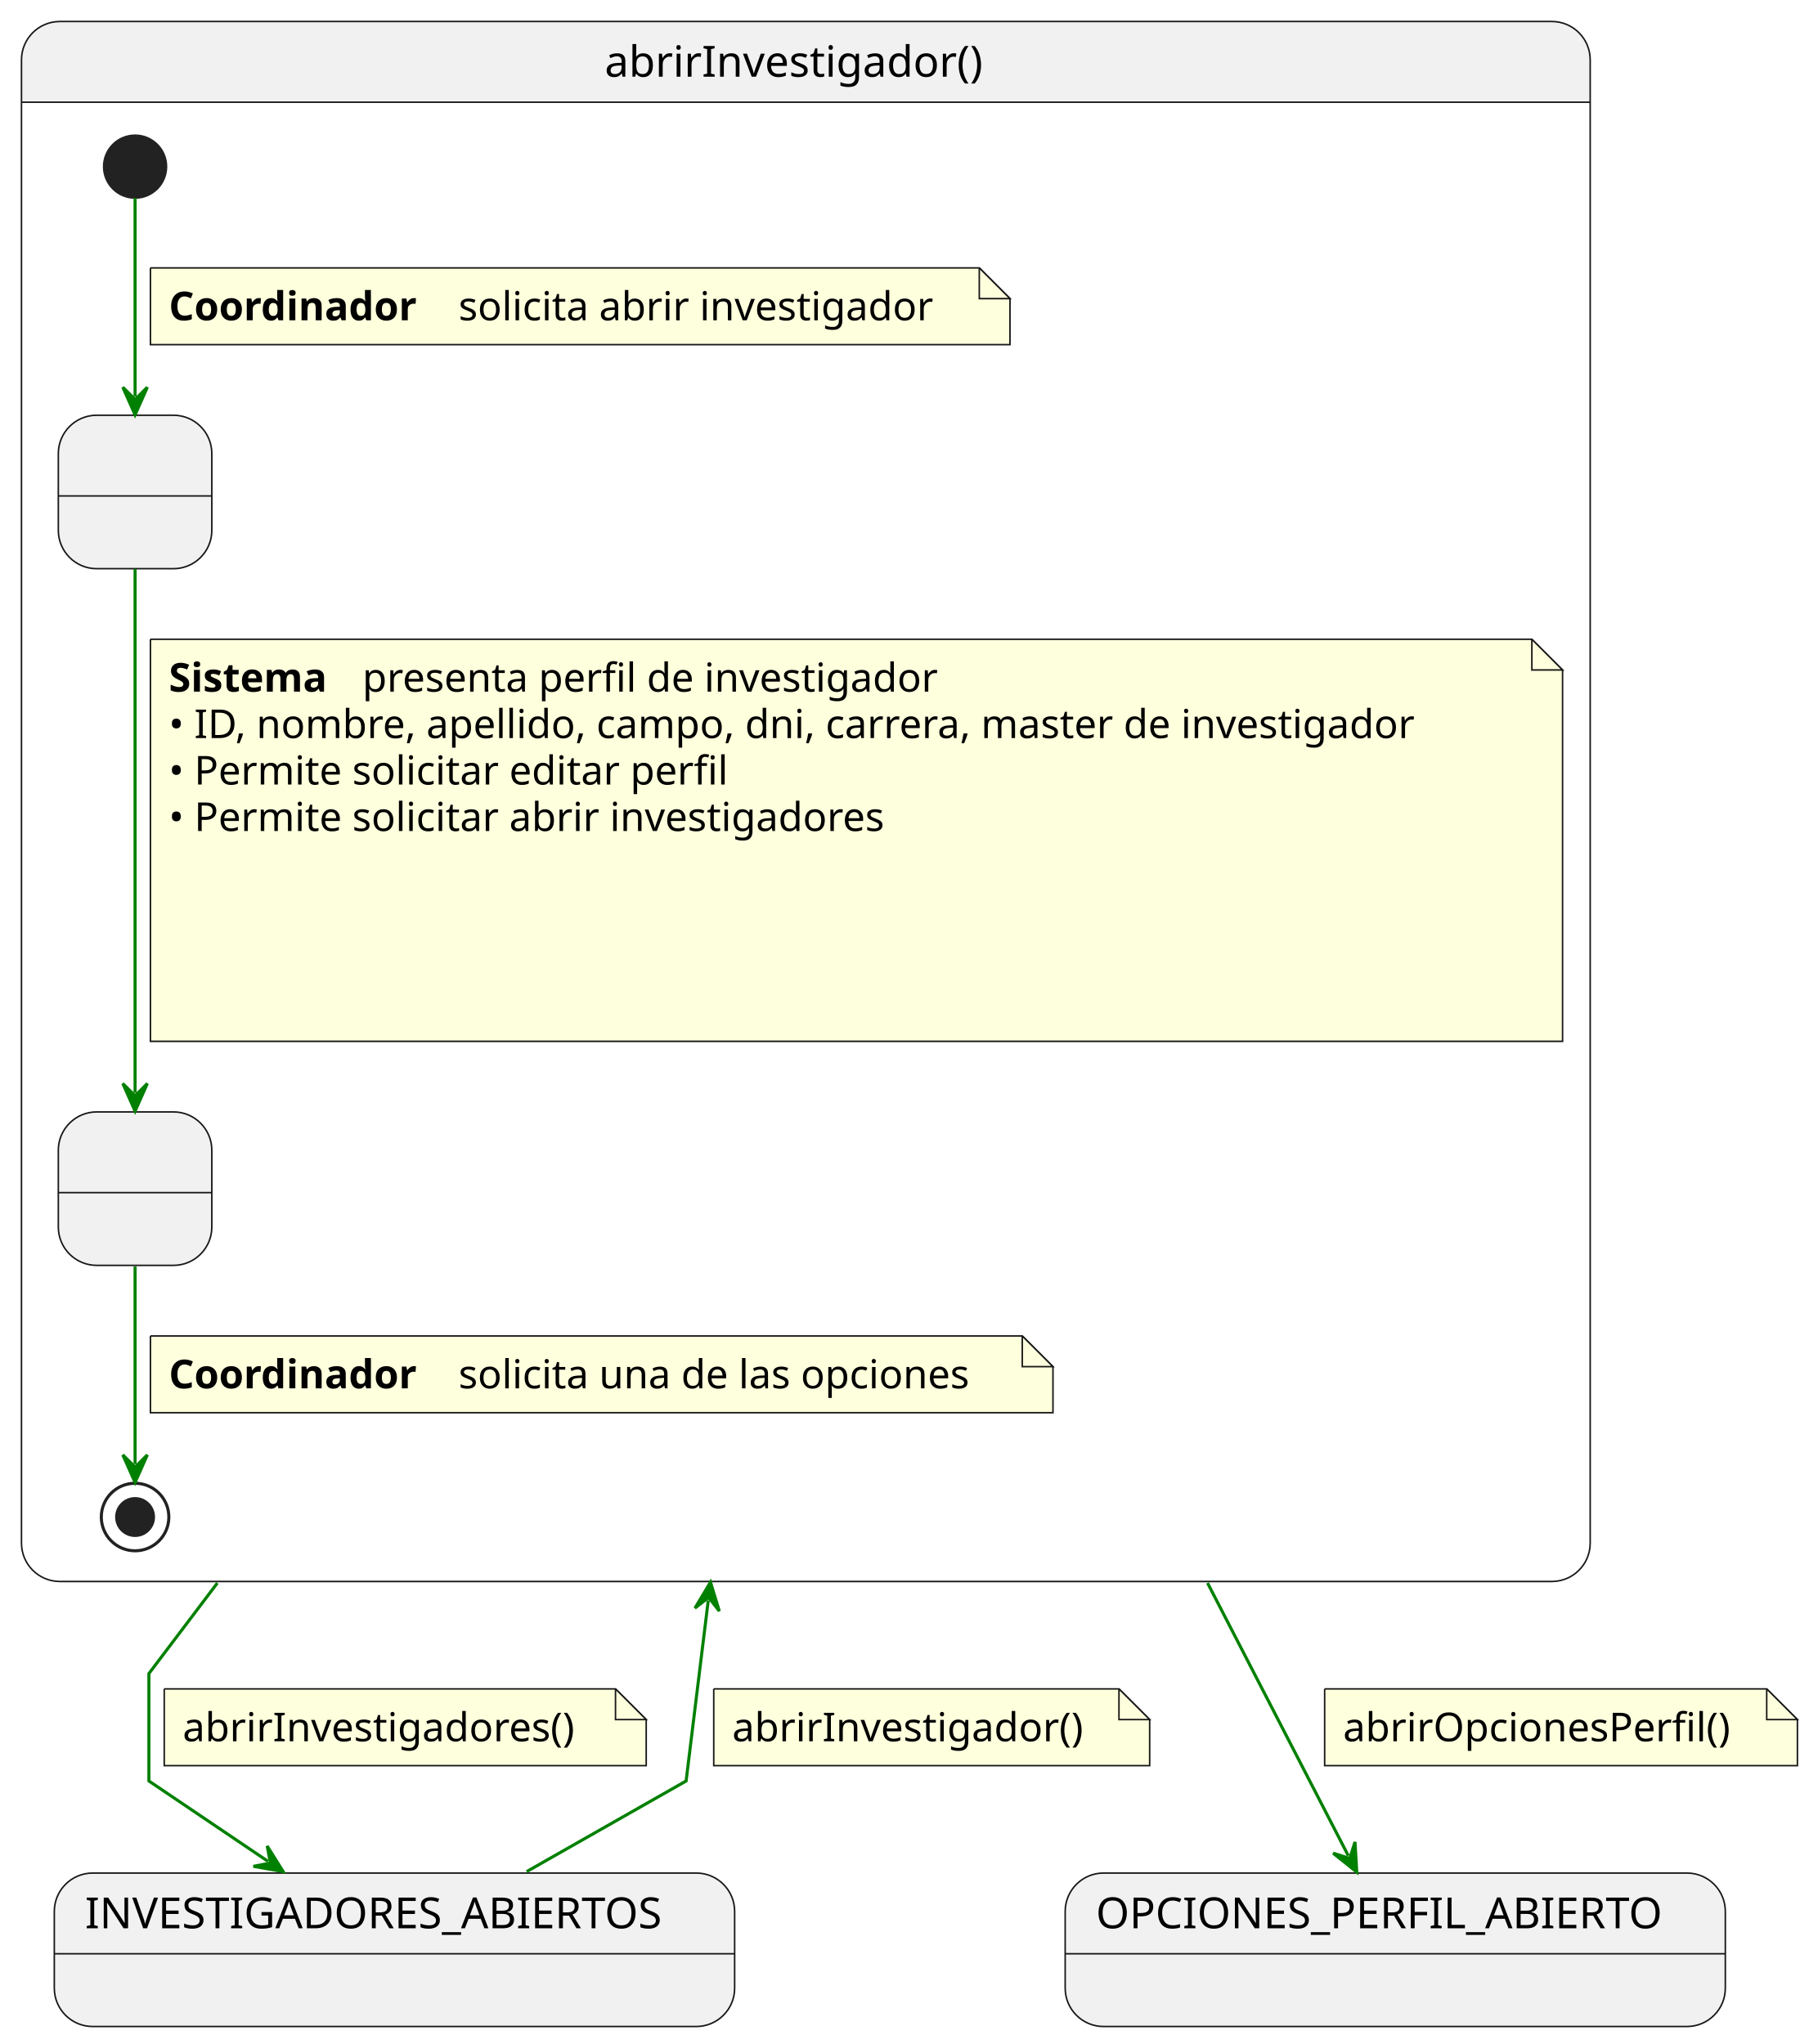
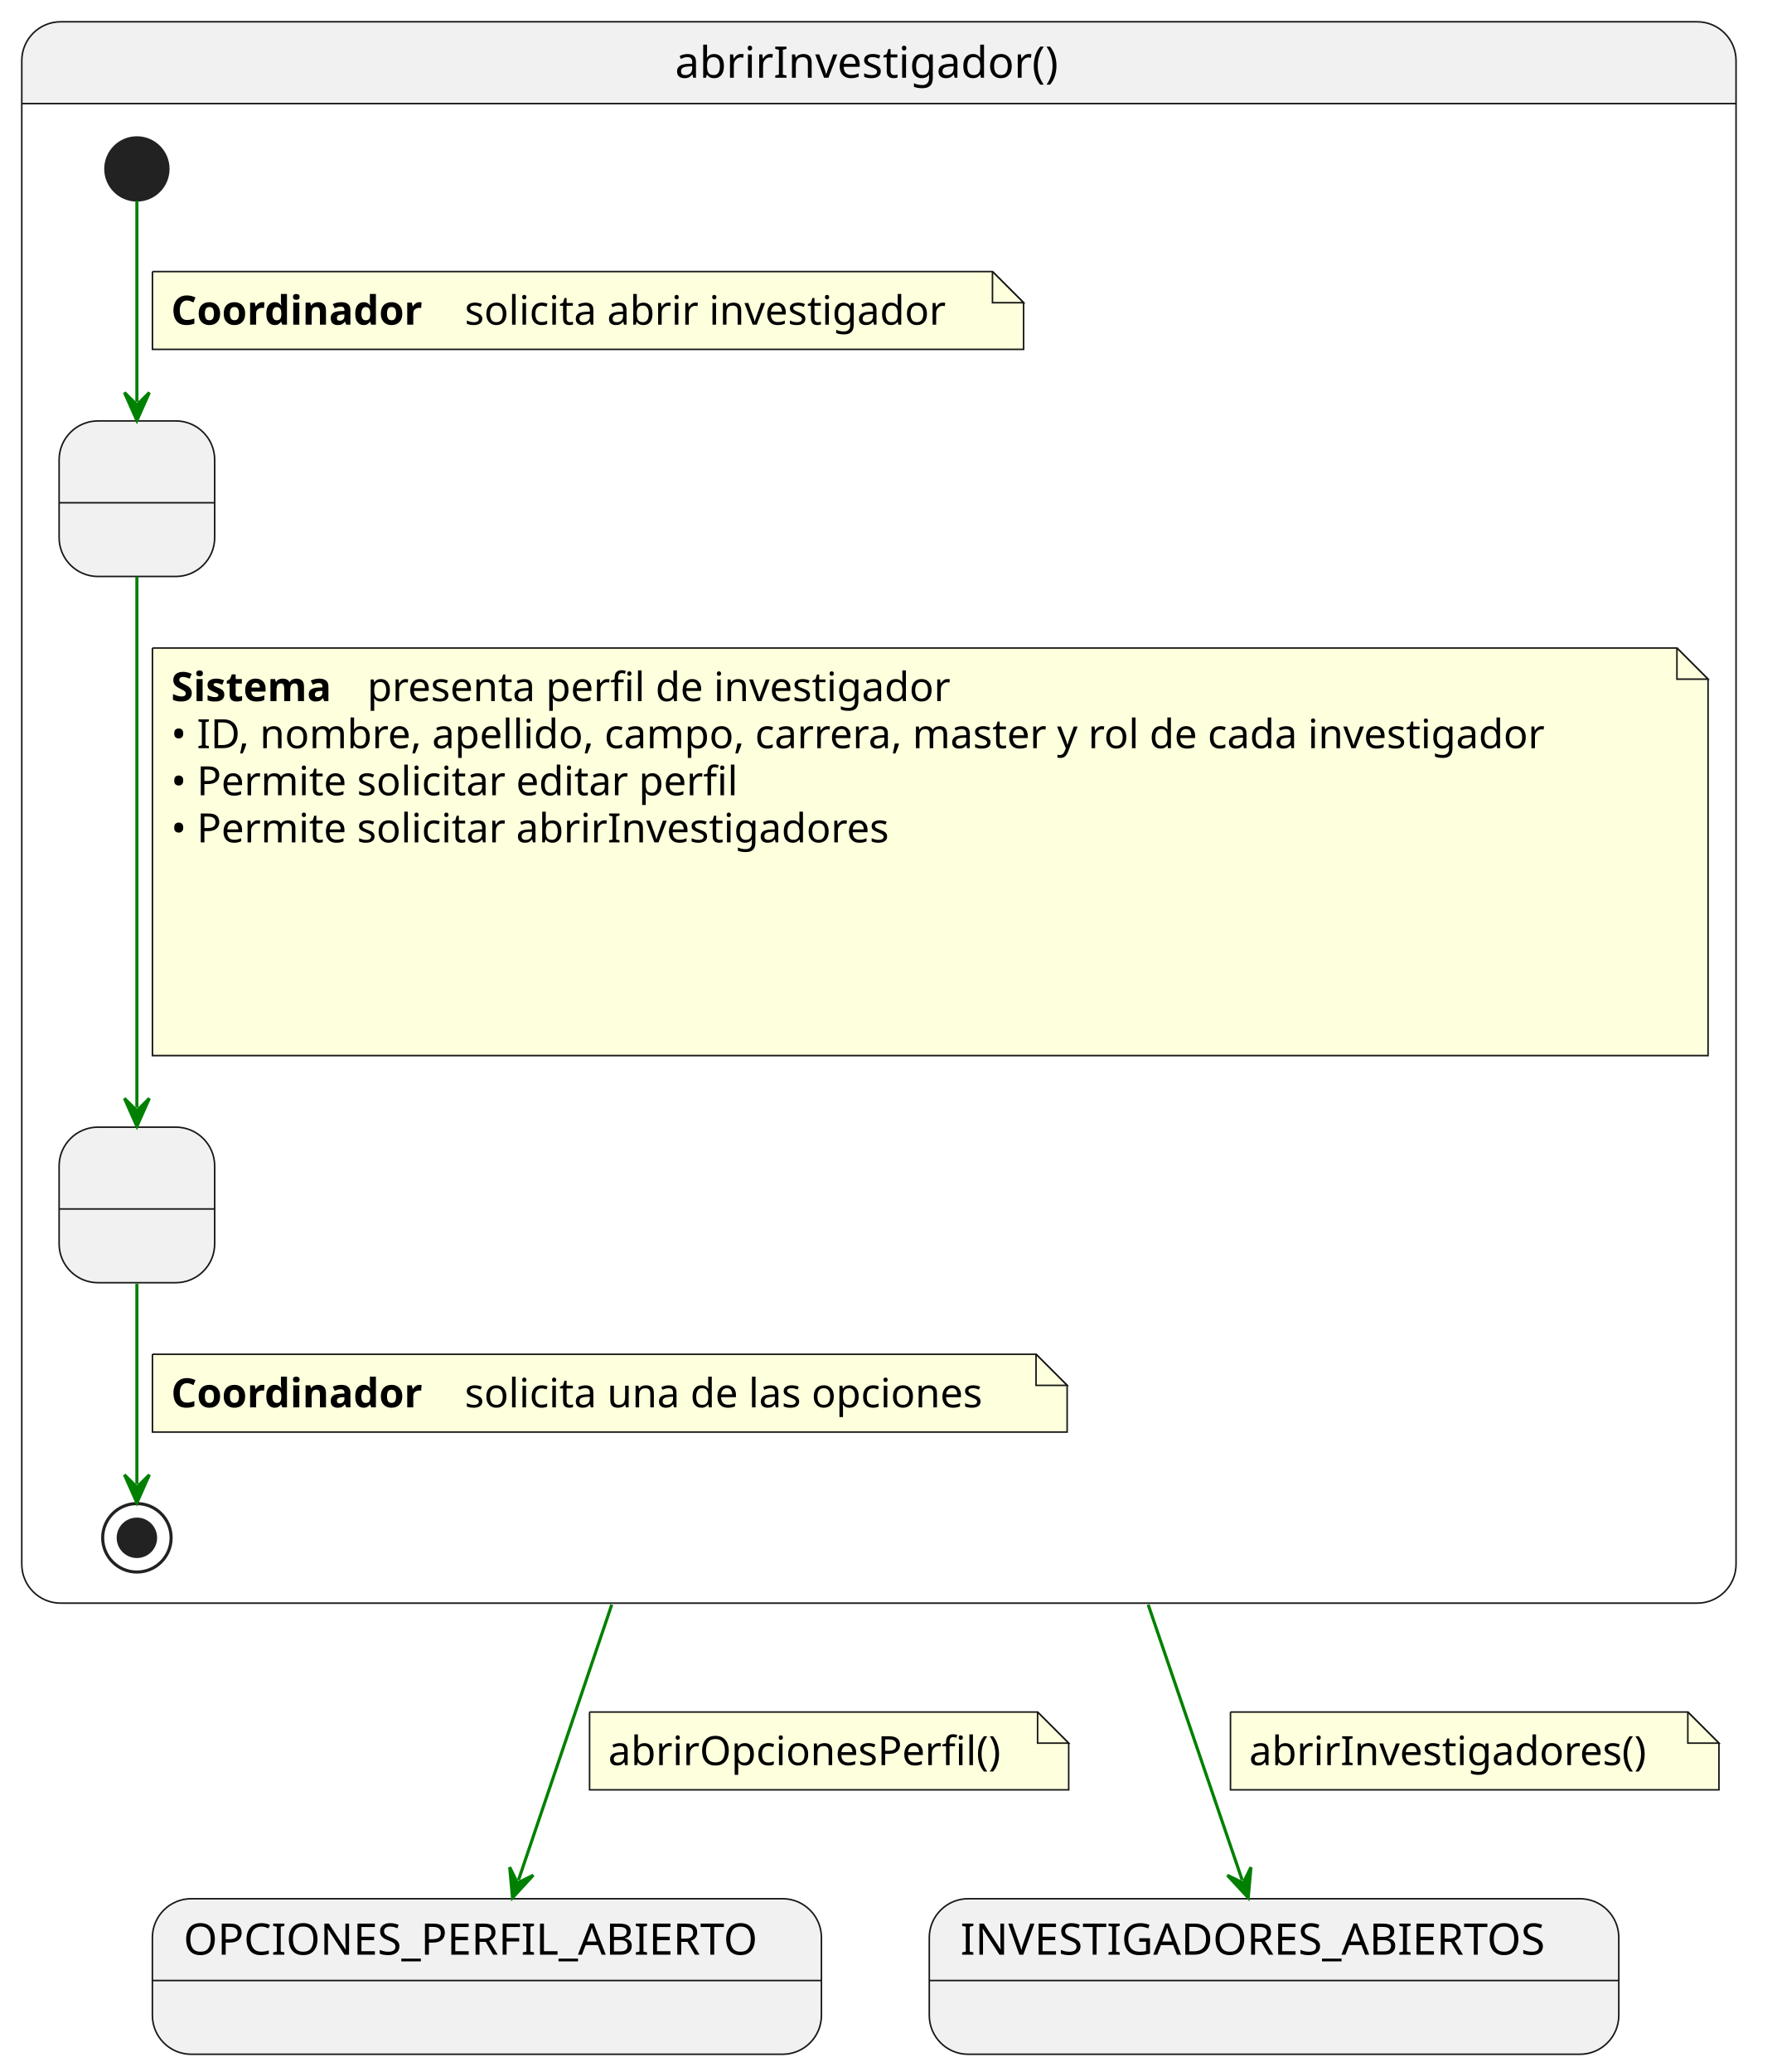
- <svg xmlns="http://www.w3.org/2000/svg" contentStyleType="text/css" data-diagram-type="STATE" height="666px" preserveAspectRatio="none" style="width:592px;height:666px;background:#FFFFFF;" version="1.1" viewBox="0 0 592 666" width="592px" zoomAndPan="magnify">
+ <svg xmlns="http://www.w3.org/2000/svg" contentStyleType="text/css" data-diagram-type="STATE" height="666px" preserveAspectRatio="none" style="width:571px;height:666px;background:#FFFFFF;" version="1.1" viewBox="0 0 571 666" width="571px" zoomAndPan="magnify">
  <defs />
  <g>
-     <path d="M19.5,7 L505.5,7 A12.5,12.5 0 0 1 518,19.5 L518,33.297 L7,33.297 L7,19.5 A12.5,12.5 0 0 1 19.5,7" fill="#F1F1F1" />
-     <rect fill="none" height="508.297" rx="12.5" ry="12.5" style="stroke:#181818;stroke-width:0.5;" width="511" x="7" y="7" />
-     <line style="stroke:#181818;stroke-width:0.5;" x1="7" x2="518" y1="33.297" y2="33.297" />
-     <text fill="#000000" font-family="sans-serif" font-size="14" lengthAdjust="spacing" textLength="131.038" x="196.981" y="24.995">abrirInvestigador()</text>
+     <path d="M19.5,7 L545.5,7 A12.5,12.5 0 0 1 558,19.5 L558,33.297 L7,33.297 L7,19.5 A12.5,12.5 0 0 1 19.5,7" fill="#F1F1F1" />
+     <rect fill="none" height="508.297" rx="12.5" ry="12.5" style="stroke:#181818;stroke-width:0.5;" width="551" x="7" y="7" />
+     <line style="stroke:#181818;stroke-width:0.5;" x1="7" x2="558" y1="33.297" y2="33.297" />
+     <text fill="#000000" font-family="sans-serif" font-size="14" lengthAdjust="spacing" textLength="131.038" x="216.981" y="24.995">abrirInvestigador()</text>
    <g>
      <rect fill="#F1F1F1" height="50" rx="12.5" ry="12.5" style="stroke:#181818;stroke-width:0.5;" width="50" x="19" y="135.297" />
      <line style="stroke:#181818;stroke-width:0.5;" x1="19" x2="69" y1="161.594" y2="161.594" />
      <text fill="#000000" font-family="sans-serif" font-size="14" lengthAdjust="spacing" textLength="4.45" x="41.775" y="153.292"> </text>
    </g>
    <g>
      <rect fill="#F1F1F1" height="50" rx="12.5" ry="12.5" style="stroke:#181818;stroke-width:0.5;" width="50" x="19" y="362.297" />
      <line style="stroke:#181818;stroke-width:0.5;" x1="19" x2="69" y1="388.594" y2="388.594" />
      <text fill="#000000" font-family="sans-serif" font-size="14" lengthAdjust="spacing" textLength="4.45" x="41.775" y="380.292"> </text>
    </g>
    <ellipse cx="44" cy="54.297" fill="#222222" rx="10" ry="10" style="stroke:#222222;stroke-width:1;" />
    <ellipse cx="44" cy="494.297" fill="none" rx="11" ry="11" style="stroke:#222222;stroke-width:1;" />
    <ellipse cx="44" cy="494.297" fill="#222222" rx="6" ry="6" style="stroke:#222222;stroke-width:1;" />
-     <g class="link" data-entity-1="ent0002" data-entity-2="ent0003" data-link-type="dependency" data-source-line="9" id="lnk3">
+     <g class="link" data-entity-1="ent0002" data-entity-2="ent0003" data-link-type="dependency" data-source-line="8" id="lnk3">
      <path d="M44,64.527 C44,80.237 44,106.657 44,129.167" fill="none" id="*start*abrirInvestigador-to-MostrandoLista" style="stroke:#008000;stroke-width:1;" />
      <polygon fill="#008000" points="44,135.167,48,126.167,44,130.167,40,126.167,44,135.167" style="stroke:#008000;stroke-width:1;" />
      <path d="M49,87.297 L49,112.297 L329,112.297 L329,97.297 L319,87.297 L49,87.297" fill="#FEFFDD" style="stroke:#181818;stroke-width:0.5;" />
      <path d="M319,87.297 L319,97.297 L329,97.297 L319,87.297" fill="#FEFFDD" style="stroke:#181818;stroke-width:0.5;" />
      <text fill="#000000" font-family="sans-serif" font-size="13" font-weight="bold" lengthAdjust="spacing" textLength="90.251" x="55" y="104.364">Coordinador</text>
      <text fill="#000000" font-family="sans-serif" font-size="13" lengthAdjust="spacing" textLength="165.35" x="149.383" y="104.364">solicita abrir investigador</text>
    </g>
-     <g class="link" data-entity-1="ent0003" data-entity-2="ent0004" data-link-type="dependency" data-source-line="14" id="lnk4">
+     <g class="link" data-entity-1="ent0003" data-entity-2="ent0004" data-link-type="dependency" data-source-line="13" id="lnk4">
      <path d="M44,185.377 C44,228.567 44,312.737 44,356.047" fill="none" id="MostrandoLista-to-FiltrandoLista" style="stroke:#008000;stroke-width:1;" />
      <polygon fill="#008000" points="44,362.047,48,353.047,44,357.047,40,353.047,44,362.047" style="stroke:#008000;stroke-width:1;" />
-       <path d="M49,208.297 L49,339.297 L509,339.297 L509,218.297 L499,208.297 L49,208.297" fill="#FEFFDD" style="stroke:#181818;stroke-width:0.5;" />
-       <path d="M499,208.297 L499,218.297 L509,218.297 L499,208.297" fill="#FEFFDD" style="stroke:#181818;stroke-width:0.5;" />
+       <path d="M49,208.297 L49,339.297 L549,339.297 L549,218.297 L539,208.297 L49,208.297" fill="#FEFFDD" style="stroke:#181818;stroke-width:0.5;" />
+       <path d="M539,208.297 L539,218.297 L549,218.297 L539,208.297" fill="#FEFFDD" style="stroke:#181818;stroke-width:0.5;" />
      <text fill="#000000" font-family="sans-serif" font-size="13" font-weight="bold" lengthAdjust="spacing" textLength="58.906" x="55" y="225.364">Sistema</text>
      <text fill="#000000" font-family="sans-serif" font-size="13" lengthAdjust="spacing" textLength="200.503" x="118.039" y="225.364">presenta perfil de investigador</text>
-       <text fill="#000000" font-family="sans-serif" font-size="13" lengthAdjust="spacing" textLength="439.29" x="55" y="240.497">• ID, nombre, apellido, campo, dni, carrera, master de investigador</text>
+       <text fill="#000000" font-family="sans-serif" font-size="13" lengthAdjust="spacing" textLength="479.254" x="55" y="240.497">• ID, nombre, apellido, campo, carrera, master y rol de cada investigador</text>
      <text fill="#000000" font-family="sans-serif" font-size="13" lengthAdjust="spacing" textLength="197.533" x="55" y="255.629">• Permite solicitar editar perfil</text>
-       <text fill="#000000" font-family="sans-serif" font-size="13" lengthAdjust="spacing" textLength="251.951" x="55" y="270.762">• Permite solicitar abrir investigadores</text>
+       <text fill="#000000" font-family="sans-serif" font-size="13" lengthAdjust="spacing" textLength="248.041" x="55" y="270.762">• Permite solicitar abrirInvestigadores</text>
      <text fill="#000000" font-family="sans-serif" font-size="13" lengthAdjust="spacing" textLength="4.132" x="55" y="285.895"> </text>
      <text fill="#000000" font-family="sans-serif" font-size="13" lengthAdjust="spacing" textLength="4.132" x="55" y="301.028"> </text>
      <text fill="#000000" font-family="sans-serif" font-size="13" lengthAdjust="spacing" textLength="4.132" x="55" y="316.161"> </text>
      <text fill="#000000" font-family="sans-serif" font-size="13" lengthAdjust="spacing" textLength="4.132" x="55" y="331.293"> </text>
    </g>
-     <g class="link" data-entity-1="ent0004" data-entity-2="ent0005" data-link-type="dependency" data-source-line="25" id="lnk6">
+     <g class="link" data-entity-1="ent0004" data-entity-2="ent0005" data-link-type="dependency" data-source-line="24" id="lnk6">
      <path d="M44,412.647 C44,434.947 44,460.857 44,477.037" fill="none" id="FiltrandoLista-to-*end*abrirInvestigador" style="stroke:#008000;stroke-width:1;" />
      <polygon fill="#008000" points="44,483.037,48,474.037,44,478.037,40,474.037,44,483.037" style="stroke:#008000;stroke-width:1;" />
      <path d="M49,435.297 L49,460.297 L343,460.297 L343,445.297 L333,435.297 L49,435.297" fill="#FEFFDD" style="stroke:#181818;stroke-width:0.5;" />
      <path d="M333,435.297 L333,445.297 L343,445.297 L333,435.297" fill="#FEFFDD" style="stroke:#181818;stroke-width:0.5;" />
      <text fill="#000000" font-family="sans-serif" font-size="13" font-weight="bold" lengthAdjust="spacing" textLength="90.251" x="55" y="452.364">Coordinador</text>
      <text fill="#000000" font-family="sans-serif" font-size="13" lengthAdjust="spacing" textLength="179.277" x="149.383" y="452.364">solicita una de las opciones</text>
    </g>
    <g>
-       <rect fill="#F1F1F1" height="50" rx="12.5" ry="12.5" style="stroke:#181818;stroke-width:0.5;" width="221.619" x="17.69" y="610.3" />
-       <line style="stroke:#181818;stroke-width:0.5;" x1="17.69" x2="239.309" y1="636.597" y2="636.597" />
-       <text fill="#000000" font-family="sans-serif" font-size="14" lengthAdjust="spacing" textLength="201.619" x="27.69" y="628.295">INVESTIGADORES_ABIERTOS</text>
+       <rect fill="#F1F1F1" height="50" rx="12.5" ry="12.5" style="stroke:#181818;stroke-width:0.5;" width="215.043" x="48.98" y="610.3" />
+       <line style="stroke:#181818;stroke-width:0.5;" x1="48.98" x2="264.023" y1="636.597" y2="636.597" />
+       <text fill="#000000" font-family="sans-serif" font-size="14" lengthAdjust="spacing" textLength="195.043" x="58.98" y="628.295">OPCIONES_PERFIL_ABIERTO</text>
    </g>
    <g>
-       <rect fill="#F1F1F1" height="50" rx="12.5" ry="12.5" style="stroke:#181818;stroke-width:0.5;" width="215.043" x="346.98" y="610.3" />
-       <line style="stroke:#181818;stroke-width:0.5;" x1="346.98" x2="562.023" y1="636.597" y2="636.597" />
-       <text fill="#000000" font-family="sans-serif" font-size="14" lengthAdjust="spacing" textLength="195.043" x="356.98" y="628.295">OPCIONES_PERFIL_ABIERTO</text>
+       <rect fill="#F1F1F1" height="50" rx="12.5" ry="12.5" style="stroke:#181818;stroke-width:0.5;" width="221.619" x="298.69" y="610.3" />
+       <line style="stroke:#181818;stroke-width:0.5;" x1="298.69" x2="520.309" y1="636.597" y2="636.597" />
+       <text fill="#000000" font-family="sans-serif" font-size="14" lengthAdjust="spacing" textLength="201.619" x="308.69" y="628.295">INVESTIGADORES_ABIERTOS</text>
    </g>
-     <g class="link" data-entity-1="ent0007" data-entity-2="ent0002" data-link-type="dependency" data-source-line="32" id="lnk8">
-       <path d="M171.55,609.83 C196.69,595.54 223.5,580.3 223.5,580.3 C223.5,580.3 226.05,559.495 230.71,521.485" fill="none" id="INVESTIGADORES_ABIERTOS-to-abrirInvestigador" style="stroke:#008000;stroke-width:1;" />
-       <polygon fill="#008000" points="231.44,515.53,226.375,523.976,230.832,520.493,234.315,524.95,231.44,515.53" style="stroke:#008000;stroke-width:1;" />
-       <path d="M232.5,550.3 L232.5,575.3 L374.5,575.3 L374.5,560.3 L364.5,550.3 L232.5,550.3" fill="#FEFFDD" style="stroke:#181818;stroke-width:0.5;" />
-       <path d="M364.5,550.3 L364.5,560.3 L374.5,560.3 L364.5,550.3" fill="#FEFFDD" style="stroke:#181818;stroke-width:0.5;" />
-       <text fill="#000000" font-family="sans-serif" font-size="13" lengthAdjust="spacing" textLength="121.678" x="238.5" y="567.367">abrirInvestigador()</text>
+     <g class="link" data-entity-1="ent0002" data-entity-2="ent0007" data-link-type="dependency" data-source-line="30" id="lnk8">
+       <path d="M196.63,515.78 C183.58,554.32 173.963,582.707 166.653,604.307" fill="none" id="abrirInvestigador-to-OPCIONES_PERFIL_ABIERTO" style="stroke:#008000;stroke-width:1;" />
+       <polygon fill="#008000" points="164.73,609.99,171.404,602.747,166.333,605.254,163.826,600.183,164.73,609.99" style="stroke:#008000;stroke-width:1;" />
+       <path d="M189.5,550.3 L189.5,575.3 L343.5,575.3 L343.5,560.3 L333.5,550.3 L189.5,550.3" fill="#FEFFDD" style="stroke:#181818;stroke-width:0.5;" />
+       <path d="M333.5,550.3 L333.5,560.3 L343.5,560.3 L333.5,550.3" fill="#FEFFDD" style="stroke:#181818;stroke-width:0.5;" />
+       <text fill="#000000" font-family="sans-serif" font-size="13" lengthAdjust="spacing" textLength="133.853" x="195.5" y="567.367">abrirOpcionesPerfil()</text>
    </g>
-     <g class="link" data-entity-1="ent0002" data-entity-2="ent0007" data-link-type="dependency" data-source-line="42" id="lnk11">
-       <path d="M70.8,515.8 C57.08,533.95 48.5,545.3 48.5,545.3 C48.5,545.3 48.5,580.3 48.5,580.3 C48.5,580.3 66.107,592.183 87.277,606.473" fill="none" id="abrirInvestigador-to-INVESTIGADORES_ABIERTOS" style="stroke:#008000;stroke-width:1;" />
-       <polygon fill="#008000" points="92.25,609.83,87.028,601.479,88.106,607.033,82.552,608.11,92.25,609.83" style="stroke:#008000;stroke-width:1;" />
-       <path d="M53.5,550.3 L53.5,575.3 L210.5,575.3 L210.5,560.3 L200.5,550.3 L53.5,550.3" fill="#FEFFDD" style="stroke:#181818;stroke-width:0.5;" />
-       <path d="M200.5,550.3 L200.5,560.3 L210.5,560.3 L200.5,550.3" fill="#FEFFDD" style="stroke:#181818;stroke-width:0.5;" />
-       <text fill="#000000" font-family="sans-serif" font-size="13" lengthAdjust="spacing" textLength="136.449" x="59.5" y="567.367">abrirInvestigadores()</text>
-     </g>
-     <g class="link" data-entity-1="ent0002" data-entity-2="ent0009" data-link-type="dependency" data-source-line="37" id="lnk10">
-       <path d="M393.35,515.78 C413.24,554.32 428.058,583.058 439.208,604.658" fill="none" id="abrirInvestigador-to-OPCIONES_PERFIL_ABIERTO" style="stroke:#008000;stroke-width:1;" />
-       <polygon fill="#008000" points="441.96,609.99,441.386,600.158,439.666,605.547,434.277,603.827,441.96,609.99" style="stroke:#008000;stroke-width:1;" />
-       <path d="M431.5,550.3 L431.5,575.3 L585.5,575.3 L585.5,560.3 L575.5,550.3 L431.5,550.3" fill="#FEFFDD" style="stroke:#181818;stroke-width:0.5;" />
-       <path d="M575.5,550.3 L575.5,560.3 L585.5,560.3 L575.5,550.3" fill="#FEFFDD" style="stroke:#181818;stroke-width:0.5;" />
-       <text fill="#000000" font-family="sans-serif" font-size="13" lengthAdjust="spacing" textLength="133.853" x="437.5" y="567.367">abrirOpcionesPerfil()</text>
+     <g class="link" data-entity-1="ent0002" data-entity-2="ent0009" data-link-type="dependency" data-source-line="35" id="lnk10">
+       <path d="M369.05,515.78 C382.21,554.32 391.892,582.712 399.262,604.312" fill="none" id="abrirInvestigador-to-INVESTIGADORES_ABIERTOS" style="stroke:#008000;stroke-width:1;" />
+       <polygon fill="#008000" points="401.2,609.99,402.079,600.181,399.585,605.258,394.508,602.764,401.2,609.99" style="stroke:#008000;stroke-width:1;" />
+       <path d="M395.5,550.3 L395.5,575.3 L552.5,575.3 L552.5,560.3 L542.5,550.3 L395.5,550.3" fill="#FEFFDD" style="stroke:#181818;stroke-width:0.5;" />
+       <path d="M542.5,550.3 L542.5,560.3 L552.5,560.3 L542.5,550.3" fill="#FEFFDD" style="stroke:#181818;stroke-width:0.5;" />
+       <text fill="#000000" font-family="sans-serif" font-size="13" lengthAdjust="spacing" textLength="136.449" x="401.5" y="567.367">abrirInvestigadores()</text>
    </g>
  </g>
</svg>
